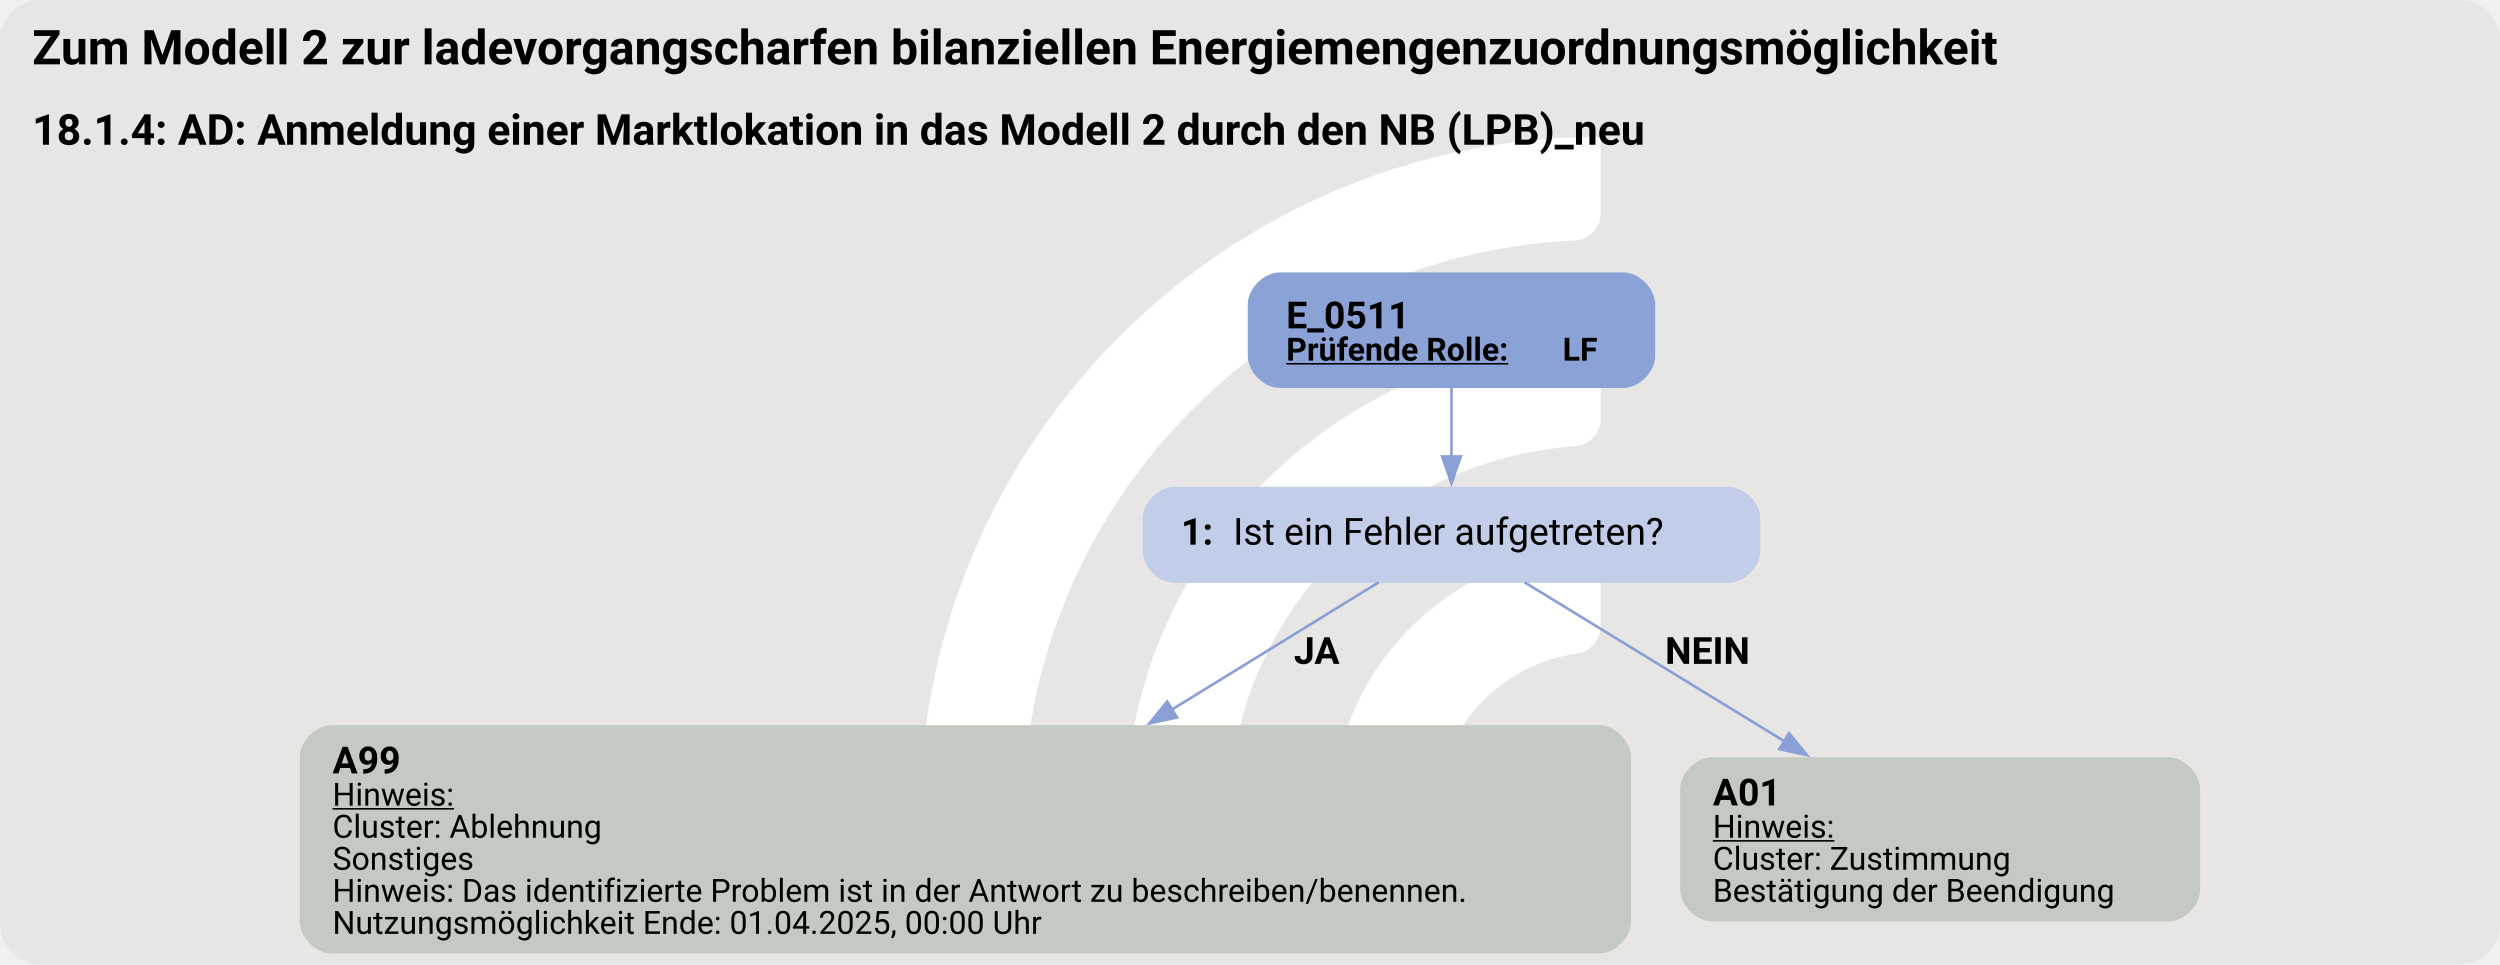
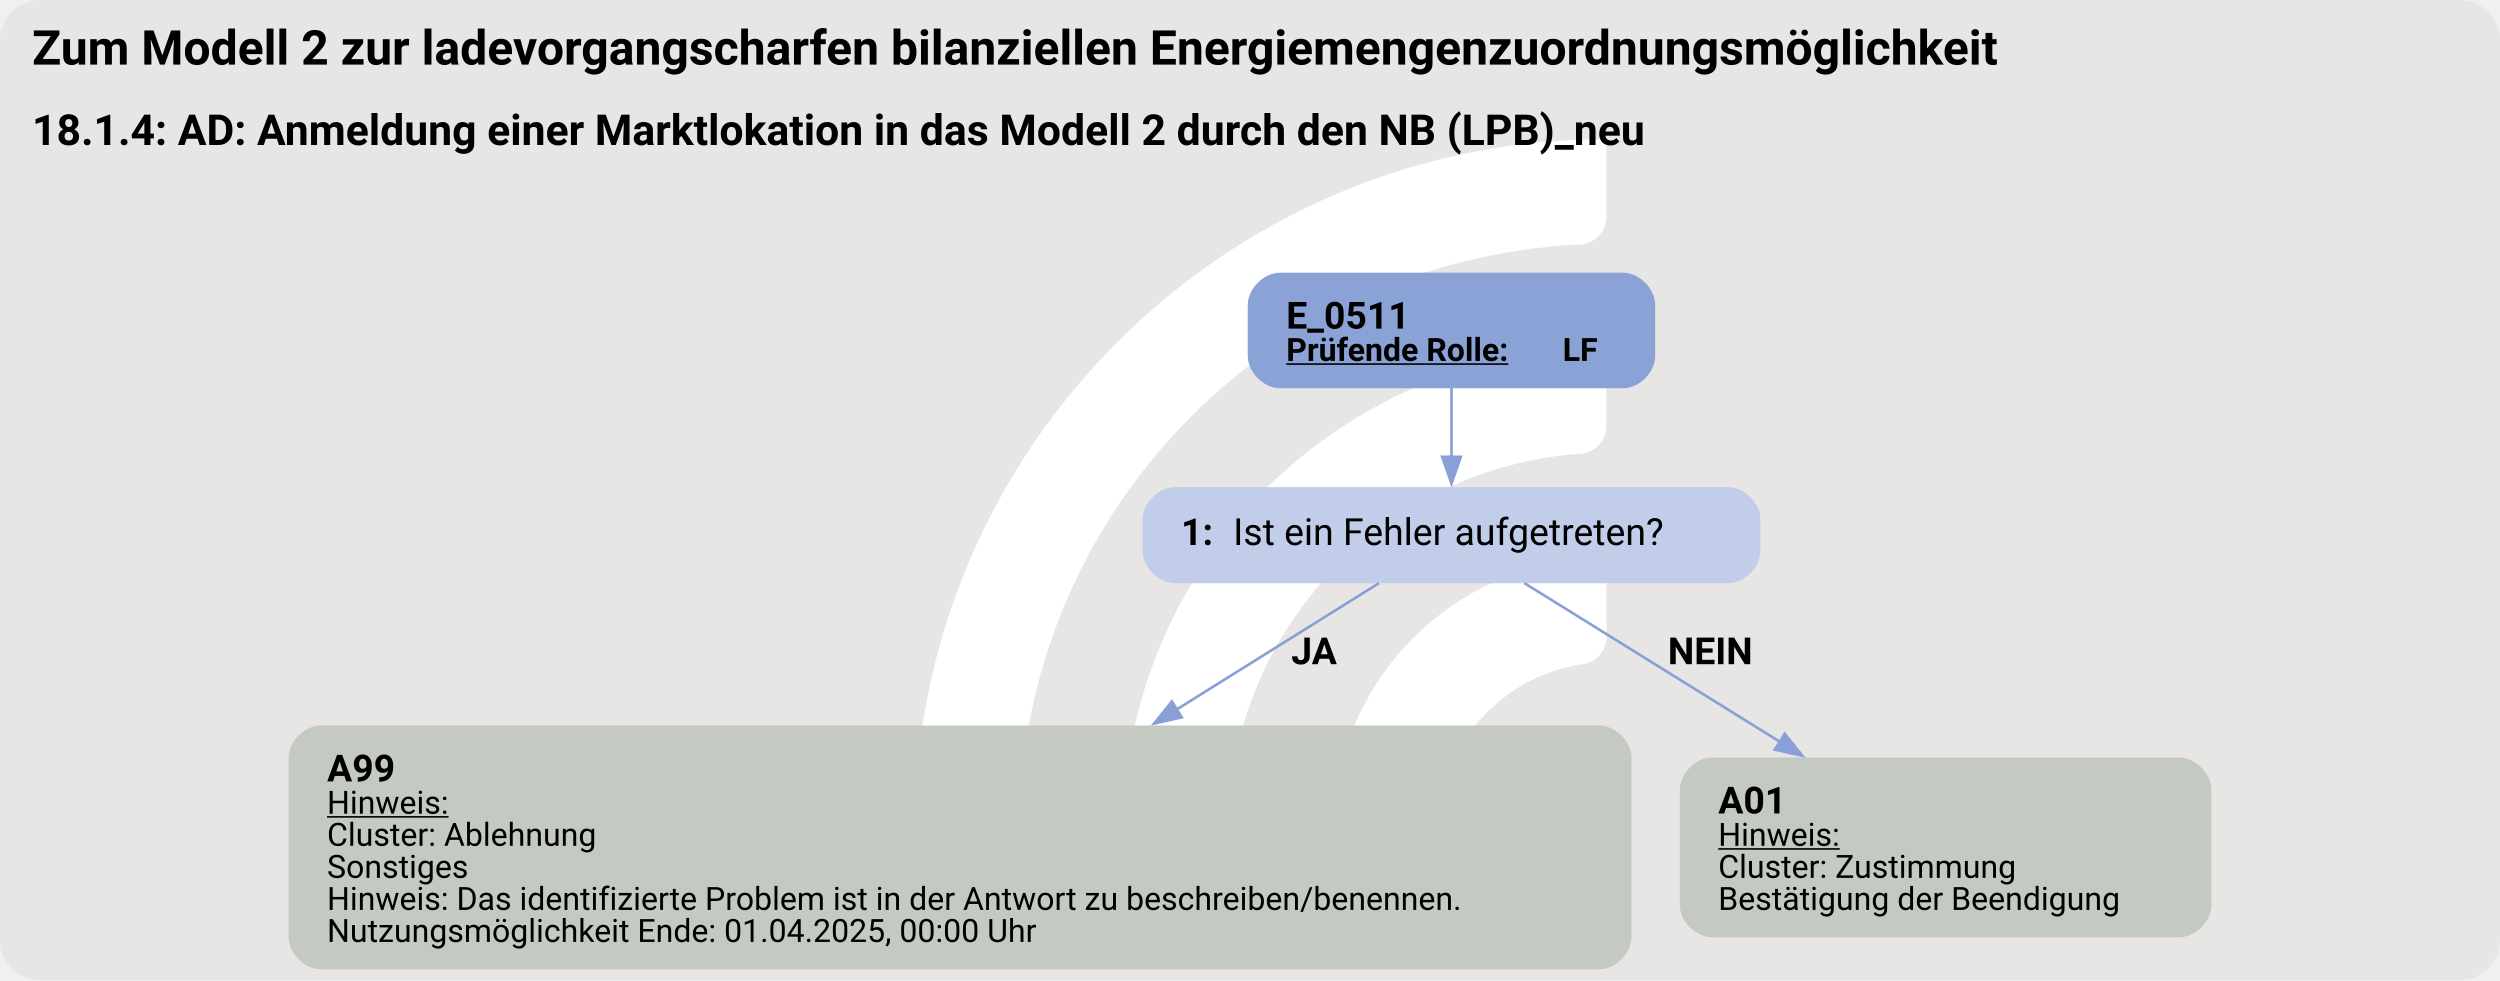
- <svg xmlns="http://www.w3.org/2000/svg" version="1.1" width="1248.0px" viewBox="0 0 1248.0 481.333" height="481.333px">
+ <svg xmlns="http://www.w3.org/2000/svg" version="1.1" width="1248.0px" viewBox="0 0 1248.0 489.333" height="489.333px">
  <g>
-     <svg version="1.1" width="1248.0px" viewBox="0 0 1248.0 481.333" height="481.333px">
-       <rect fill="#e7e6e5" x="0" y="0" width="1248.0" height="481.333" rx="20" ry="20" />
+     <svg version="1.1" width="1248.0px" viewBox="0 0 1248.0 489.333" height="489.333px">
+       <rect fill="#e7e6e5" x="0" y="0" width="1248.0" height="489.333" rx="20" ry="20" />
      <g>
-         <g transform="translate(427.712, 48.13333) scale(1 1) translate(0, 0) scale(0.6777434 0.6777434) ">
+         <g transform="translate(424.4496, 48.93333) scale(1 1) translate(0, 0) scale(0.6890078 0.6890078) ">
          <defs>
            <style>.cls-1{fill:#fff;}</style>
          </defs>
          <path class="cls-1" d="M122.44,531.2h-56.1c-11,0-19.9-9.12-19.46-20.11C57.47,243.89,278.15,29.78,547.91,29.78v56.02c0,10.98-8.69,19.89-19.66,20.39-225.51,10.31-405.8,197-405.8,425Z" />
          <path class="cls-1" d="M273.78,531.2h-55.93c-11.23,0-20.09-9.48-19.43-20.69,10.74-183.44,163.39-329.39,349.48-329.39v56.26c0,10.71-8.27,19.62-18.96,20.35-142.35,9.77-255.17,128.69-255.17,273.46Z" />
          <path class="cls-1" d="M425.77,531.2h-55.45c-11.65,0-20.6-10.17-19.33-21.75,10.87-99.03,95.03-176.34,196.92-176.34v57.01c0,10.05-7.28,18.75-17.23,20.16-59.22,8.4-104.91,59.42-104.91,120.92Z" />
        </g>
-         <svg width="936pt" height="361pt" viewBox="0.00 0.00 936.00 361.05">
-           <g id="graph0" class="graph" transform="scale(1 1) rotate(0) translate(4 357.05)">
-             <text text-anchor="start" x="8" y="-332.95" font-family="Roboto, sans-serif" font-weight="bold" font-size="18.00">Zum Modell 2 zur ladevorgangscharfen bilanziellen Energiemengenzuordnungsmöglichkeit</text>
-             <text text-anchor="start" x="8" y="-302.85" font-family="Roboto, sans-serif" font-weight="bold" font-size="16.00">18.1.4: AD: Anmeldung einer Marktlokation in das Modell 2 durch den NB (LPB)_neu</text>
+         <svg width="936pt" height="367pt" viewBox="0.00 0.00 936.00 366.81">
+           <g id="graph0" class="graph" transform="scale(1 1) rotate(0) translate(4 362.81)">
+             <text text-anchor="start" x="8" y="-338.71" font-family="Roboto, sans-serif" font-weight="bold" font-size="18.00">Zum Modell 2 zur ladevorgangscharfen bilanziellen Energiemengenzuordnungsmöglichkeit</text>
+             <text text-anchor="start" x="8" y="-308.61" font-family="Roboto, sans-serif" font-weight="bold" font-size="16.00">18.1.4: AD: Anmeldung einer Marktlokation in das Modell 2 durch den NB (LPB)_neu</text>
            <g id="node1" class="node">
-               <path fill="#8ba2d7" stroke="black" stroke-width="0" d="M603.71,-255.05C603.71,-255.05 475.16,-255.05 475.16,-255.05 469.16,-255.05 463.16,-249.05 463.16,-243.05 463.16,-243.05 463.16,-223.77 463.16,-223.77 463.16,-217.77 469.16,-211.77 475.16,-211.77 475.16,-211.77 603.71,-211.77 603.71,-211.77 609.71,-211.77 615.71,-217.77 615.71,-223.77 615.71,-223.77 615.71,-243.05 615.71,-243.05 615.71,-249.05 609.71,-255.05 603.71,-255.05" />
-               <text text-anchor="start" x="477.56" y="-234.11" font-family="Roboto, sans-serif" font-weight="bold" font-size="14.00">E_0511</text>
-               <text text-anchor="start" x="477.56" y="-222.01" font-family="Roboto, sans-serif" font-weight="bold" text-decoration="underline" font-size="12.00">Prüfende Rolle:</text>
-               <text text-anchor="start" x="581.06" y="-222.01" font-family="Roboto, sans-serif" font-weight="bold" font-size="12.00"> LF</text>
+               <path fill="#8ba2d7" stroke="black" stroke-width="0" d="M603.71,-260.81C603.71,-260.81 475.16,-260.81 475.16,-260.81 469.16,-260.81 463.16,-254.81 463.16,-248.81 463.16,-248.81 463.16,-229.53 463.16,-229.53 463.16,-223.53 469.16,-217.53 475.16,-217.53 475.16,-217.53 603.71,-217.53 603.71,-217.53 609.71,-217.53 615.71,-223.53 615.71,-229.53 615.71,-229.53 615.71,-248.81 615.71,-248.81 615.71,-254.81 609.71,-260.81 603.71,-260.81" />
+               <text text-anchor="start" x="477.56" y="-239.87" font-family="Roboto, sans-serif" font-weight="bold" font-size="14.00">E_0511</text>
+               <text text-anchor="start" x="477.56" y="-227.77" font-family="Roboto, sans-serif" font-weight="bold" text-decoration="underline" font-size="12.00">Prüfende Rolle:</text>
+               <text text-anchor="start" x="581.06" y="-227.77" font-family="Roboto, sans-serif" font-weight="bold" font-size="12.00"> LF</text>
            </g>
            <g id="node2" class="node">
-               <path fill="#c2cee9" stroke="black" stroke-width="0" d="M643.09,-174.77C643.09,-174.77 435.79,-174.77 435.79,-174.77 429.79,-174.77 423.79,-168.77 423.79,-162.77 423.79,-162.77 423.79,-150.77 423.79,-150.77 423.79,-144.77 429.79,-138.77 435.79,-138.77 435.79,-138.77 643.09,-138.77 643.09,-138.77 649.09,-138.77 655.09,-144.77 655.09,-150.77 655.09,-150.77 655.09,-162.77 655.09,-162.77 655.09,-168.77 649.09,-174.77 643.09,-174.77" />
-               <text text-anchor="start" x="438.19" y="-153.09" font-family="Roboto, sans-serif" font-weight="bold" font-size="14.00">1: </text>
-               <text text-anchor="start" x="457.69" y="-153.09" font-family="Roboto, sans-serif" font-size="14.00">Ist ein Fehler aufgetreten?</text>
+               <path fill="#c2cee9" stroke="black" stroke-width="0" d="M643.09,-180.53C643.09,-180.53 435.79,-180.53 435.79,-180.53 429.79,-180.53 423.79,-174.53 423.79,-168.53 423.79,-168.53 423.79,-156.53 423.79,-156.53 423.79,-150.53 429.79,-144.53 435.79,-144.53 435.79,-144.53 643.09,-144.53 643.09,-144.53 649.09,-144.53 655.09,-150.53 655.09,-156.53 655.09,-156.53 655.09,-168.53 655.09,-168.53 655.09,-174.53 649.09,-180.53 643.09,-180.53" />
+               <text text-anchor="start" x="438.19" y="-158.85" font-family="Roboto, sans-serif" font-weight="bold" font-size="14.00">1: </text>
+               <text text-anchor="start" x="457.69" y="-158.85" font-family="Roboto, sans-serif" font-size="14.00">Ist ein Fehler aufgetreten?</text>
            </g>
            <g id="edge1" class="edge">
-               <path fill="none" stroke="#88a0d6" d="M539.44,-212.01C539.44,-203.94 539.44,-194.53 539.44,-185.84" />
-               <polygon fill="#88a0d6" stroke="#88a0d6" points="542.94,-186.13 539.44,-176.13 535.94,-186.13 542.94,-186.13" />
+               <path fill="none" stroke="#88a0d6" d="M539.44,-217.77C539.44,-209.7 539.44,-200.29 539.44,-191.6" />
+               <polygon fill="#88a0d6" stroke="#88a0d6" points="542.94,-191.89 539.44,-181.89 535.94,-191.89 542.94,-191.89" />
            </g>
            <g id="node3" class="node">
-               <path fill="#c4cac1" stroke="black" stroke-width="0" d="M594.68,-85.52C594.68,-85.52 120.2,-85.52 120.2,-85.52 114.2,-85.52 108.2,-79.52 108.2,-73.52 108.2,-73.52 108.2,-12 108.2,-12 108.2,-6 114.2,0 120.2,0 120.2,0 594.68,0 594.68,0 600.68,0 606.68,-6 606.68,-12 606.68,-12 606.68,-73.52 606.68,-73.52 606.68,-79.52 600.68,-85.52 594.68,-85.52" />
-               <text text-anchor="start" x="120.44" y="-67.46" font-family="Roboto, sans-serif" font-weight="bold" font-size="14.00">A99</text>
-               <text text-anchor="start" x="120.44" y="-55.36" font-family="Roboto, sans-serif" text-decoration="underline" font-size="12.00">Hinweis:</text>
-               <text text-anchor="start" x="120.44" y="-43.36" font-family="Roboto, sans-serif" font-size="12.00">Cluster: Ablehnung</text>
-               <text text-anchor="start" x="120.44" y="-31.36" font-family="Roboto, sans-serif" font-size="12.00">Sonstiges</text>
-               <text text-anchor="start" x="120.44" y="-19.36" font-family="Roboto, sans-serif" font-size="12.00">Hinweis: Das identifizierte Problem ist in der Antwort zu beschreiben/benennen.</text>
-               <text text-anchor="start" x="120.44" y="-7.36" font-family="Roboto, sans-serif" font-size="12.00">Nutzungsmöglichkeit Ende: 01.04.2025, 00:00 Uhr</text>
+               <path fill="#c4cac1" stroke="black" stroke-width="0" d="M594.84,-91.28C594.84,-91.28 116.04,-91.28 116.04,-91.28 110.04,-91.28 104.04,-85.28 104.04,-79.28 104.04,-79.28 104.04,-12 104.04,-12 104.04,-6 110.04,0 116.04,0 116.04,0 594.84,0 594.84,0 600.84,0 606.84,-6 606.84,-12 606.84,-12 606.84,-79.28 606.84,-79.28 606.84,-85.28 600.84,-91.28 594.84,-91.28" />
+               <text text-anchor="start" x="118.44" y="-70.34" font-family="Roboto, sans-serif" font-weight="bold" font-size="14.00">A99</text>
+               <text text-anchor="start" x="118.44" y="-58.24" font-family="Roboto, sans-serif" text-decoration="underline" font-size="12.00">Hinweis:</text>
+               <text text-anchor="start" x="118.44" y="-46.24" font-family="Roboto, sans-serif" font-size="12.00">Cluster: Ablehnung</text>
+               <text text-anchor="start" x="118.44" y="-34.24" font-family="Roboto, sans-serif" font-size="12.00">Sonstiges</text>
+               <text text-anchor="start" x="118.44" y="-22.24" font-family="Roboto, sans-serif" font-size="12.00">Hinweis: Das identifizierte Problem ist in der Antwort zu beschreiben/benennen.</text>
+               <text text-anchor="start" x="118.44" y="-10.24" font-family="Roboto, sans-serif" font-size="12.00">Nutzungsmöglichkeit Ende: 01.04.2025, 00:00 Uhr</text>
            </g>
            <g id="edge2" class="edge">
-               <path fill="none" stroke="#88a0d6" d="M512.19,-139C491.61,-126.34 462.29,-108.29 434.69,-91.31" />
-               <polygon fill="#88a0d6" stroke="#88a0d6" points="436.66,-88.41 426.31,-86.15 432.99,-94.37 436.66,-88.41" />
-               <text text-anchor="start" x="480.44" y="-108.47" font-family="Roboto, sans-serif" font-weight="bold" font-size="14.00">JA</text>
+               <path fill="none" stroke="#88a0d6" d="M512.29,-144.58C492.17,-132.01 463.63,-114.19 436.4,-97.19" />
+               <polygon fill="#88a0d6" stroke="#88a0d6" points="438.46,-94.35 428.12,-92.02 434.75,-100.29 438.46,-94.35" />
+               <text text-anchor="start" x="479.44" y="-114.23" font-family="Roboto, sans-serif" font-weight="bold" font-size="14.00">JA</text>
            </g>
            <g id="node4" class="node">
-               <path fill="#c4cac1" stroke="black" stroke-width="0" d="M807.8,-73.52C807.8,-73.52 637.07,-73.52 637.07,-73.52 631.07,-73.52 625.07,-67.52 625.07,-61.52 625.07,-61.52 625.07,-24 625.07,-24 625.07,-18 631.07,-12 637.07,-12 637.07,-12 807.8,-12 807.8,-12 813.8,-12 819.8,-18 819.8,-24 819.8,-24 819.8,-61.52 819.8,-61.52 819.8,-67.52 813.8,-73.52 807.8,-73.52" />
-               <text text-anchor="start" x="637.31" y="-55.46" font-family="Roboto, sans-serif" font-weight="bold" font-size="14.00">A01</text>
-               <text text-anchor="start" x="637.31" y="-43.36" font-family="Roboto, sans-serif" text-decoration="underline" font-size="12.00">Hinweis:</text>
-               <text text-anchor="start" x="637.31" y="-31.36" font-family="Roboto, sans-serif" font-size="12.00">Cluster: Zustimmung</text>
-               <text text-anchor="start" x="637.31" y="-19.36" font-family="Roboto, sans-serif" font-size="12.00">Bestätigung der Beendigung</text>
+               <path fill="#c4cac1" stroke="black" stroke-width="0" d="M811.96,-79.28C811.96,-79.28 636.91,-79.28 636.91,-79.28 630.91,-79.28 624.91,-73.28 624.91,-67.28 624.91,-67.28 624.91,-24 624.91,-24 624.91,-18 630.91,-12 636.91,-12 636.91,-12 811.96,-12 811.96,-12 817.96,-12 823.96,-18 823.96,-24 823.96,-24 823.96,-67.28 823.96,-67.28 823.96,-73.28 817.96,-79.28 811.96,-79.28" />
+               <text text-anchor="start" x="639.31" y="-58.34" font-family="Roboto, sans-serif" font-weight="bold" font-size="14.00">A01</text>
+               <text text-anchor="start" x="639.31" y="-46.24" font-family="Roboto, sans-serif" text-decoration="underline" font-size="12.00">Hinweis:</text>
+               <text text-anchor="start" x="639.31" y="-34.24" font-family="Roboto, sans-serif" font-size="12.00">Cluster: Zustimmung</text>
+               <text text-anchor="start" x="639.31" y="-22.24" font-family="Roboto, sans-serif" font-size="12.00">Bestätigung der Beendigung</text>
            </g>
            <g id="edge3" class="edge">
-               <path fill="none" stroke="#88a0d6" d="M566.83,-139C592.52,-123.28 631.74,-99.27 664.38,-79.3" />
-               <polygon fill="#88a0d6" stroke="#88a0d6" points="665.84,-82.51 672.54,-74.3 662.19,-76.53 665.84,-82.51" />
-               <text text-anchor="start" x="619.44" y="-108.47" font-family="Roboto, sans-serif" font-weight="bold" font-size="14.00">NEIN</text>
+               <path fill="none" stroke="#88a0d6" d="M566.73,-144.58C591.89,-128.95 630.14,-105.2 662.67,-85" />
+               <polygon fill="#88a0d6" stroke="#88a0d6" points="664.18,-88.18 670.83,-79.93 660.49,-82.23 664.18,-88.18" />
+               <text text-anchor="start" x="620.44" y="-114.23" font-family="Roboto, sans-serif" font-weight="bold" font-size="14.00">NEIN</text>
            </g>
          </g>
        </svg>
      </g>
    </svg>
  </g>
</svg>
